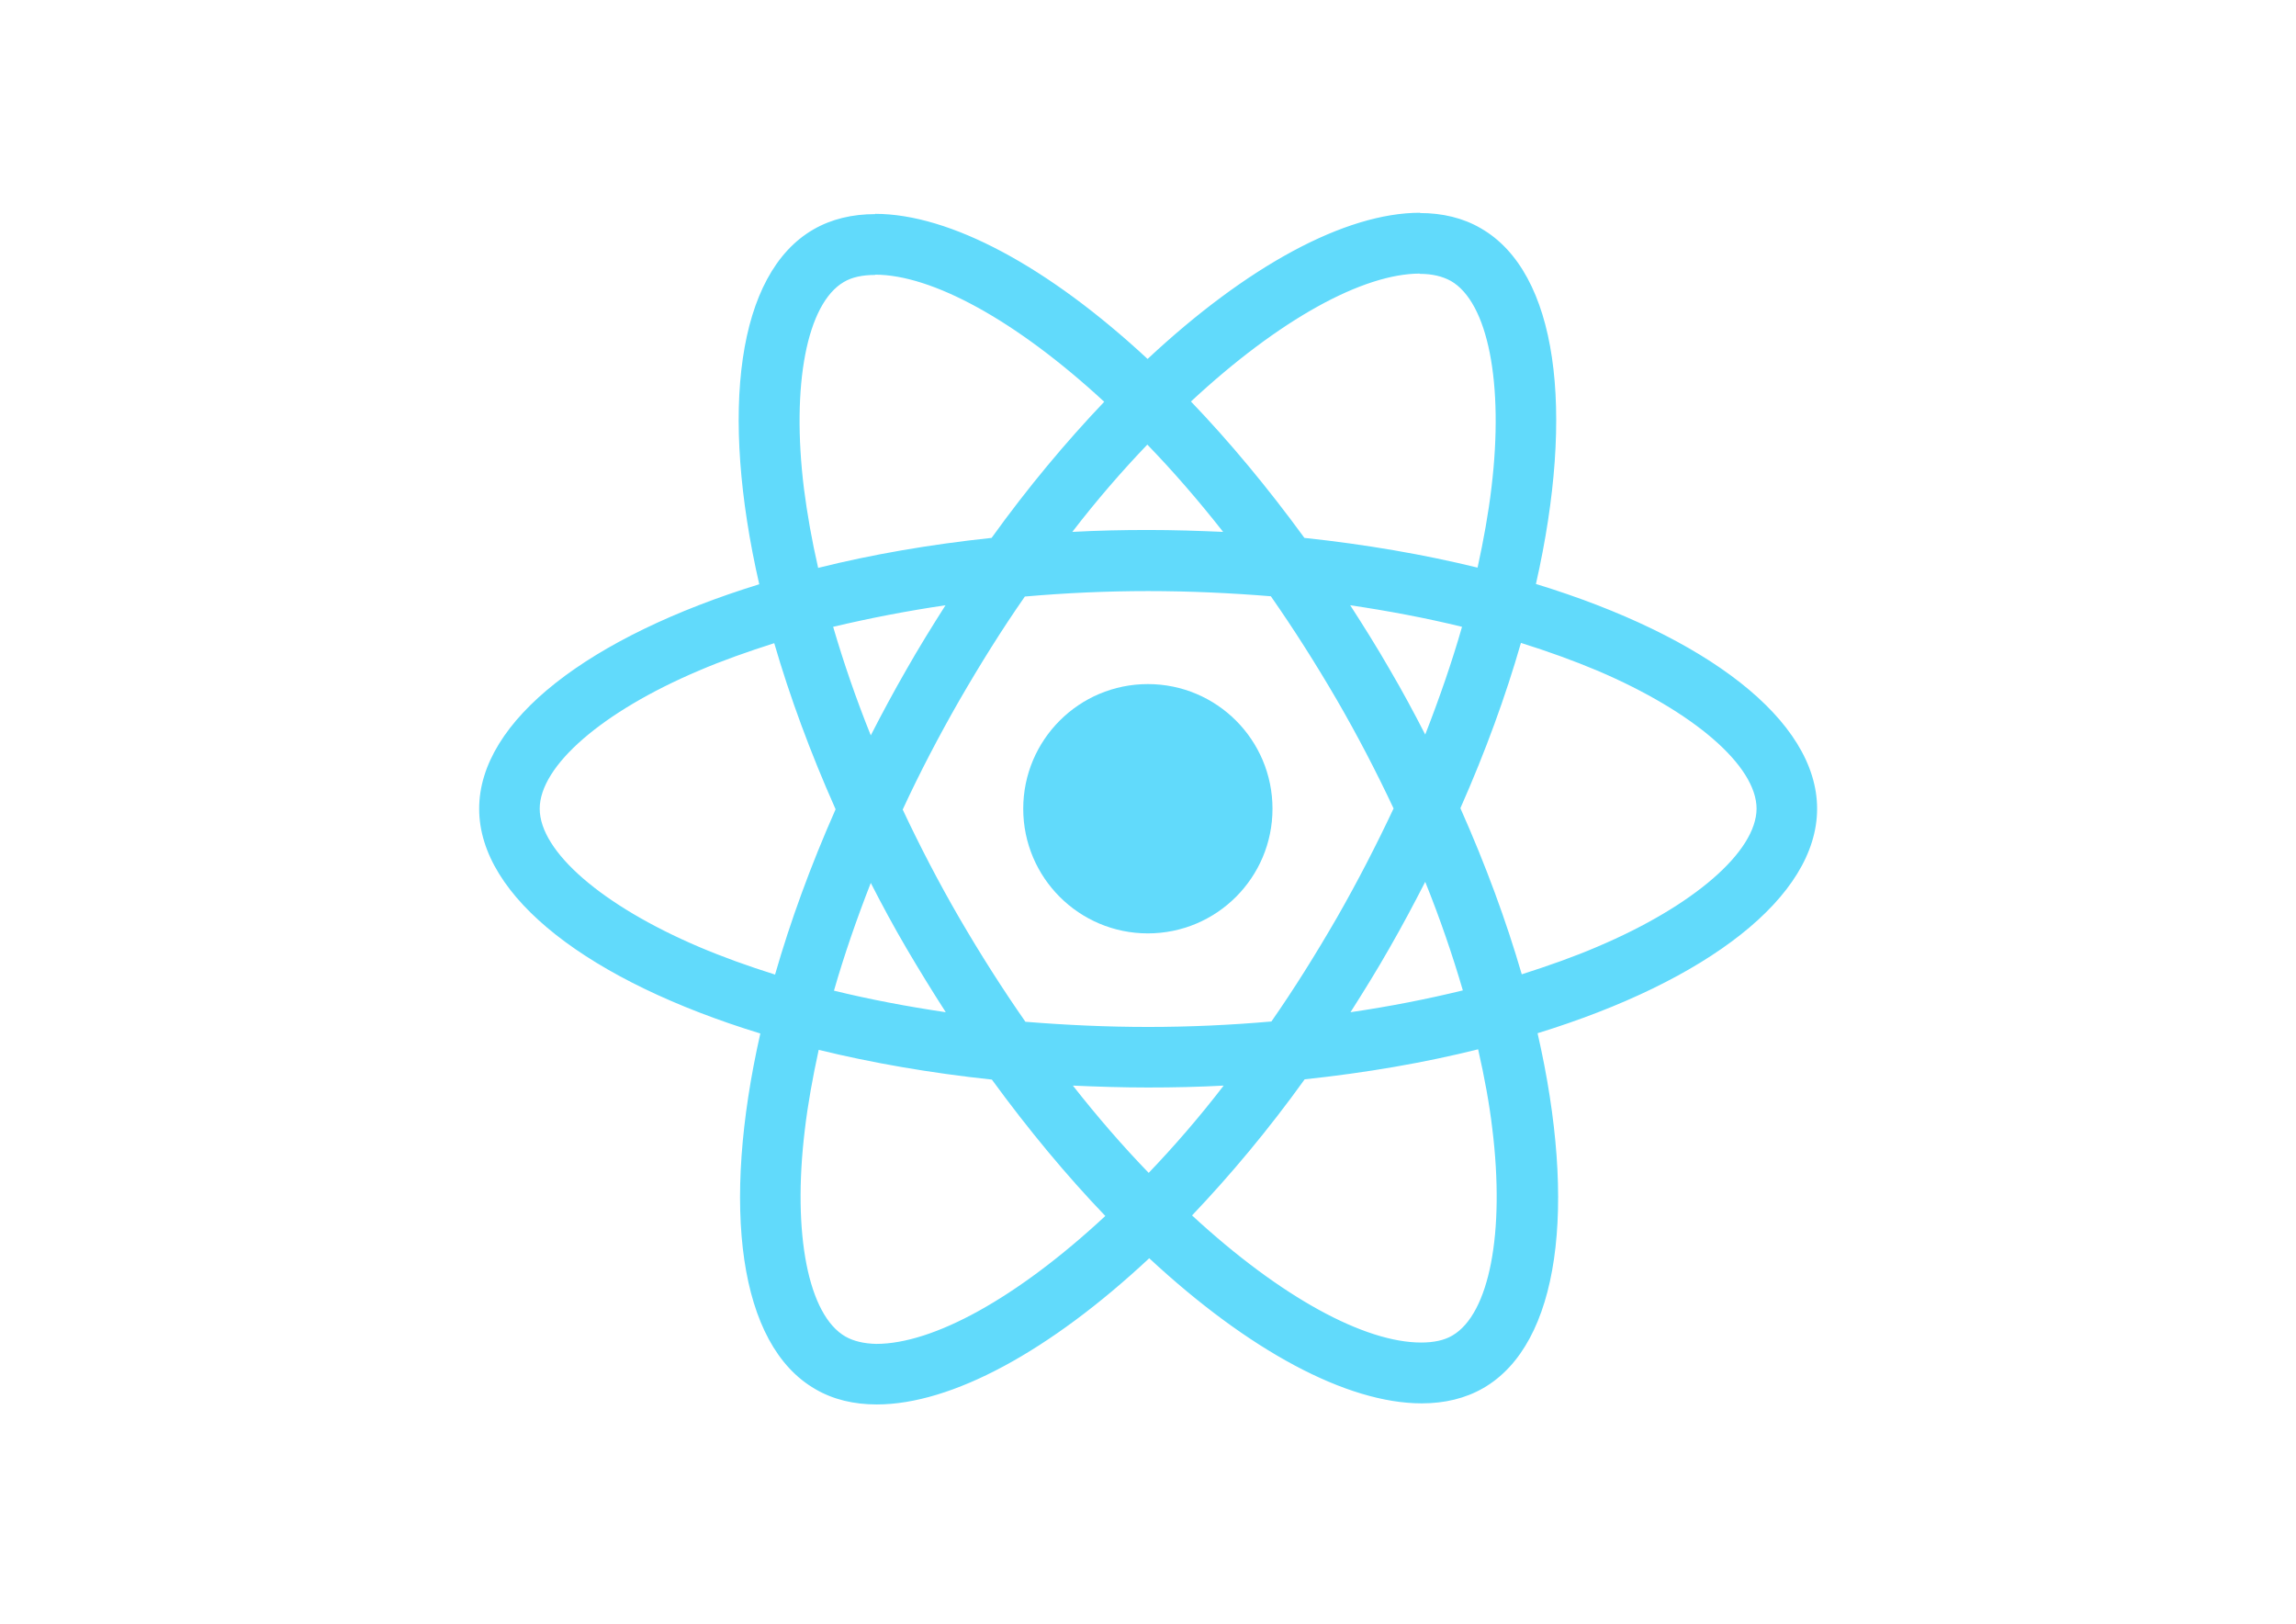
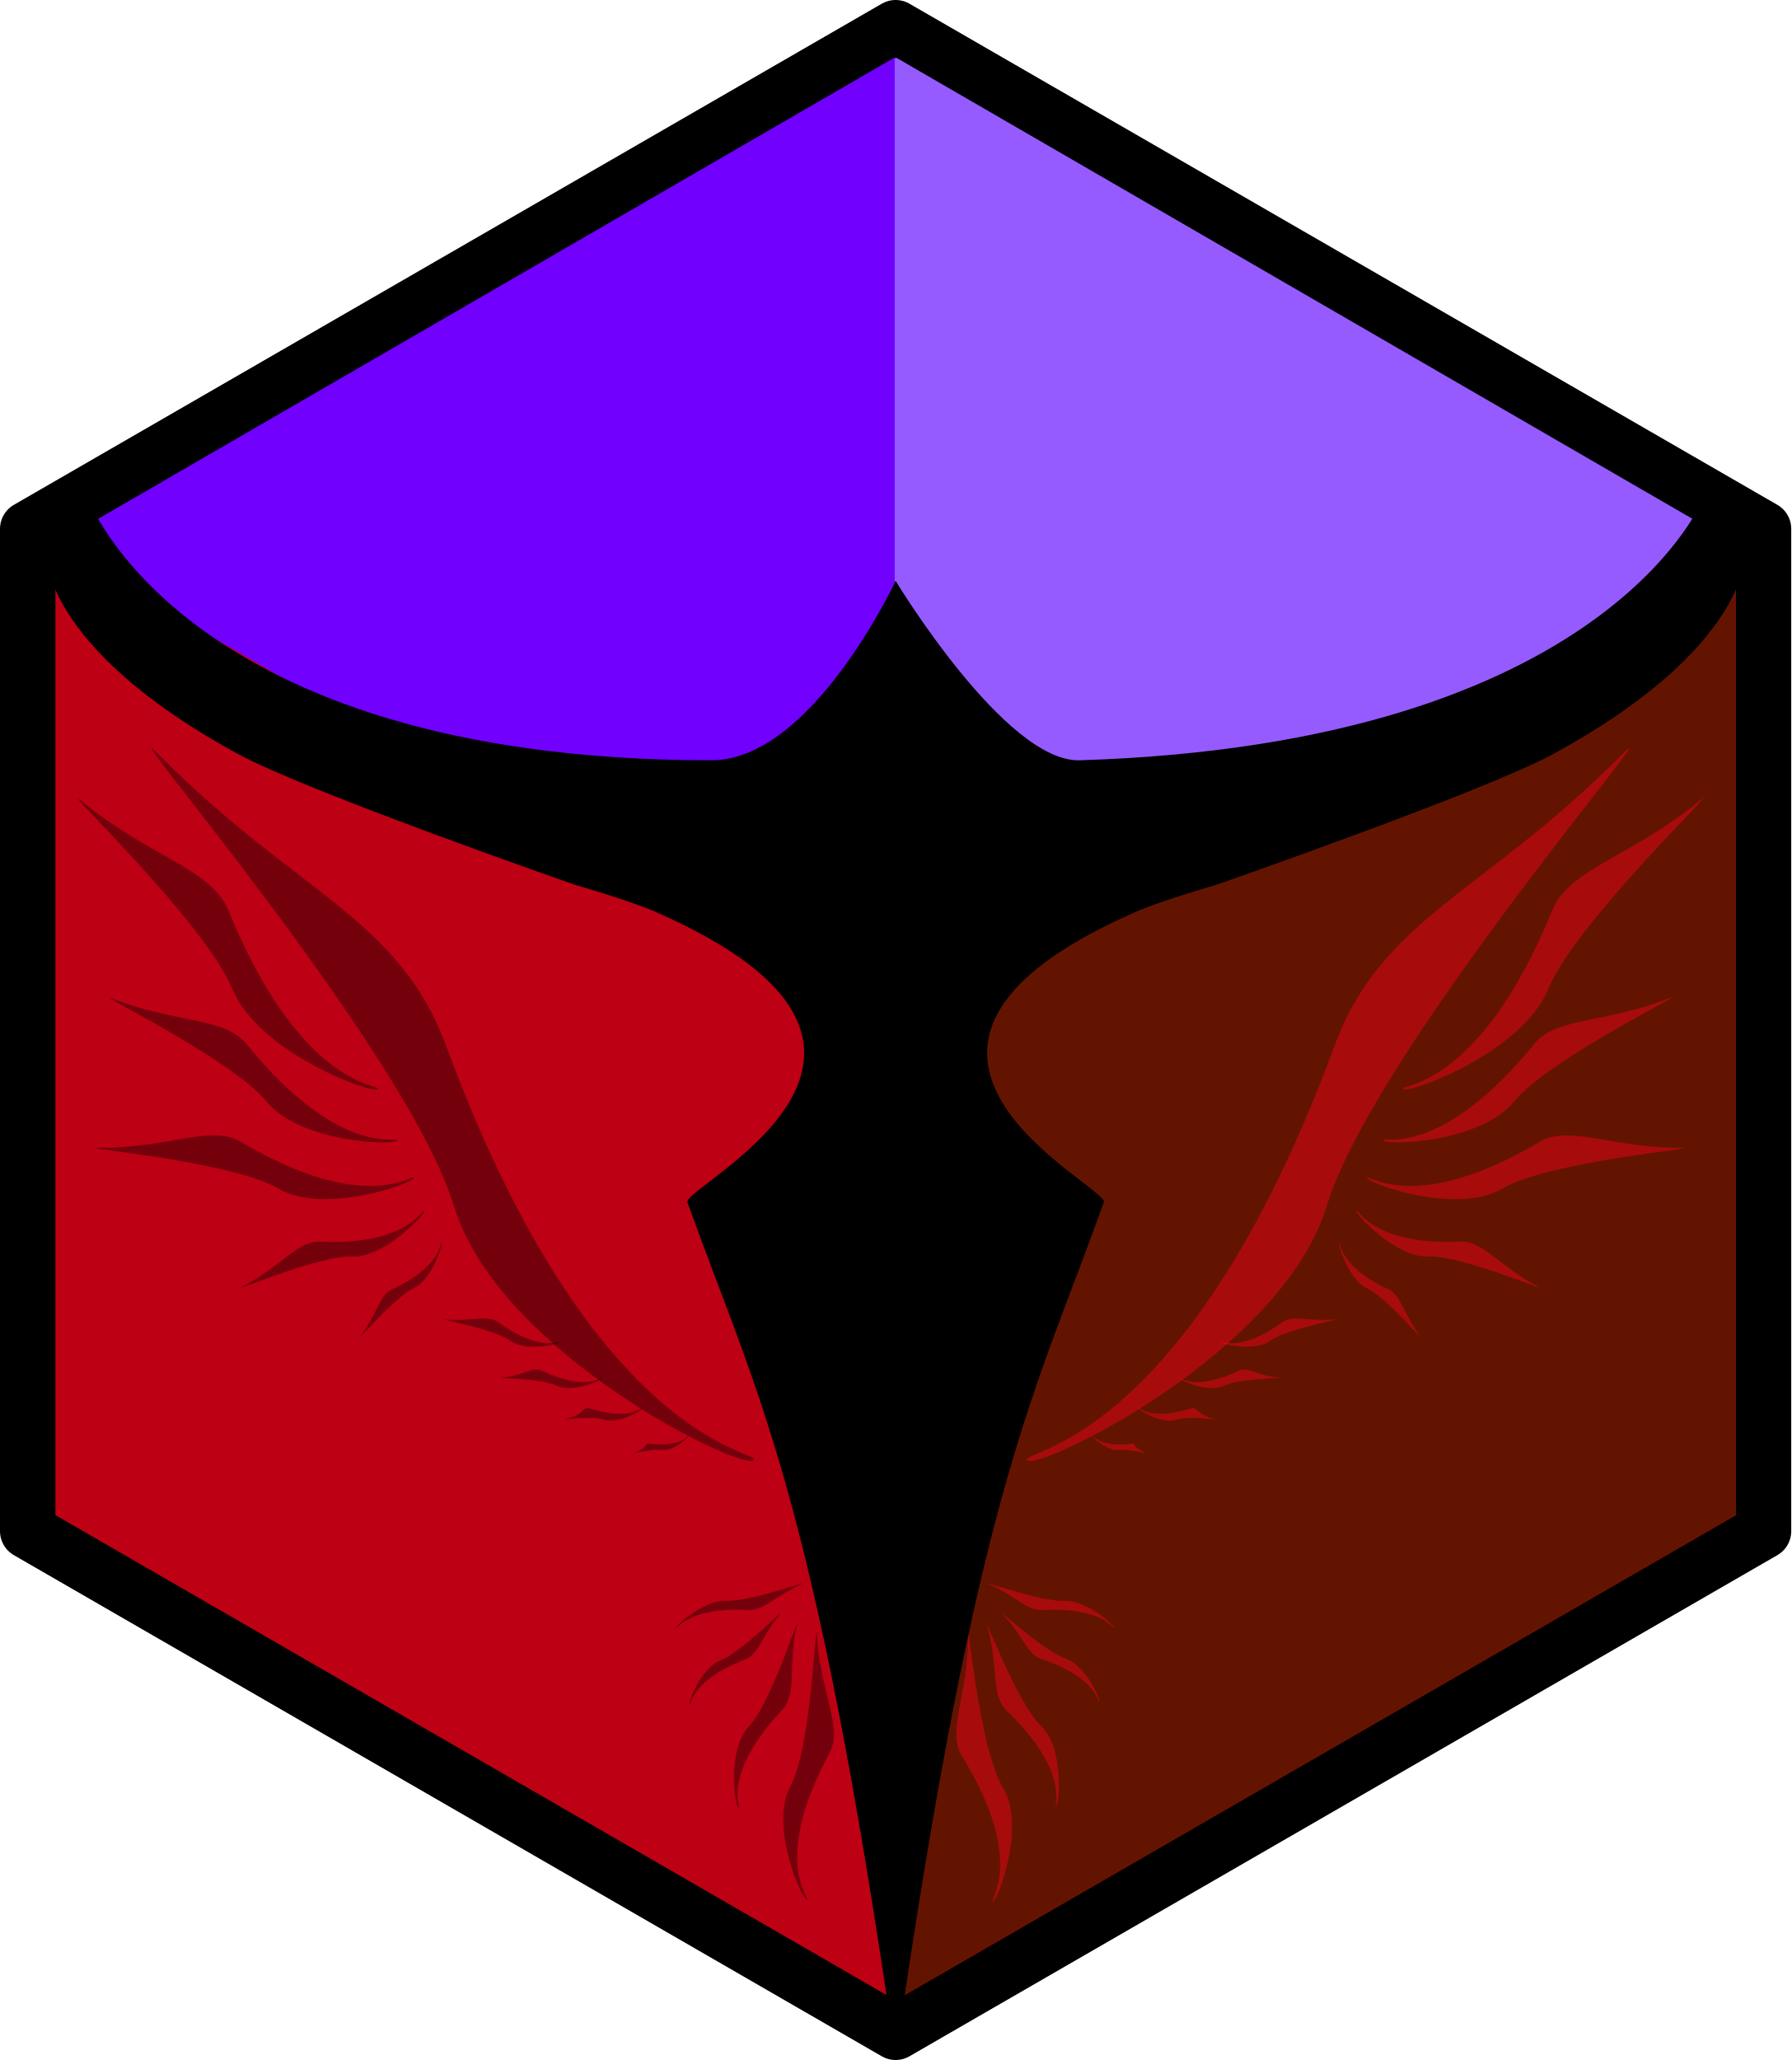
- <svg xmlns="http://www.w3.org/2000/svg" viewBox="0 0 841.9 595.3">
-   <g fill="#61DAFB">
-     <path d="M666.3 296.5c0-32.5-40.7-63.3-103.1-82.4 14.4-63.6 8-114.2-20.2-130.4-6.5-3.8-14.1-5.6-22.4-5.6v22.3c4.6 0 8.3.9 11.4 2.6 13.6 7.8 19.5 37.5 14.9 75.7-1.1 9.4-2.9 19.3-5.1 29.4-19.6-4.8-41-8.5-63.5-10.9-13.5-18.5-27.5-35.3-41.6-50 32.6-30.3 63.2-46.9 84-46.9V78c-27.5 0-63.5 19.6-99.9 53.6-36.4-33.8-72.4-53.2-99.9-53.2v22.3c20.7 0 51.4 16.5 84 46.6-14 14.7-28 31.4-41.3 49.9-22.6 2.4-44 6.1-63.6 11-2.3-10-4-19.7-5.2-29-4.7-38.2 1.1-67.9 14.6-75.8 3-1.8 6.9-2.6 11.5-2.6V78.5c-8.4 0-16 1.8-22.6 5.6-28.1 16.2-34.4 66.7-19.9 130.1-62.2 19.2-102.7 49.9-102.7 82.3 0 32.5 40.7 63.3 103.1 82.4-14.4 63.6-8 114.2 20.2 130.4 6.5 3.8 14.1 5.6 22.5 5.6 27.5 0 63.5-19.6 99.9-53.6 36.4 33.8 72.4 53.2 99.9 53.2 8.4 0 16-1.8 22.6-5.6 28.1-16.2 34.4-66.7 19.9-130.1 62-19.1 102.5-49.9 102.5-82.3zm-130.2-66.7c-3.7 12.9-8.3 26.2-13.5 39.5-4.1-8-8.4-16-13.1-24-4.6-8-9.5-15.8-14.4-23.4 14.2 2.1 27.9 4.7 41 7.9zm-45.8 106.5c-7.8 13.5-15.8 26.3-24.1 38.2-14.9 1.3-30 2-45.2 2-15.1 0-30.2-.7-45-1.9-8.3-11.9-16.4-24.6-24.2-38-7.6-13.1-14.5-26.4-20.8-39.8 6.2-13.4 13.2-26.8 20.7-39.9 7.8-13.5 15.8-26.3 24.1-38.2 14.9-1.3 30-2 45.2-2 15.1 0 30.2.7 45 1.9 8.3 11.9 16.4 24.6 24.2 38 7.6 13.1 14.5 26.4 20.8 39.8-6.3 13.4-13.2 26.8-20.7 39.9zm32.3-13c5.4 13.4 10 26.8 13.8 39.8-13.1 3.2-26.9 5.9-41.2 8 4.9-7.7 9.8-15.6 14.4-23.7 4.6-8 8.9-16.1 13-24.1zM421.2 430c-9.3-9.6-18.6-20.3-27.8-32 9 .4 18.2.7 27.5.7 9.4 0 18.7-.2 27.8-.7-9 11.7-18.3 22.4-27.5 32zm-74.4-58.9c-14.2-2.1-27.9-4.7-41-7.9 3.7-12.9 8.3-26.2 13.5-39.5 4.1 8 8.4 16 13.1 24 4.7 8 9.5 15.8 14.4 23.4zM420.7 163c9.3 9.6 18.6 20.3 27.8 32-9-.4-18.2-.7-27.5-.7-9.4 0-18.7.2-27.8.7 9-11.7 18.3-22.4 27.5-32zm-74 58.9c-4.9 7.7-9.8 15.6-14.4 23.7-4.6 8-8.9 16-13 24-5.4-13.4-10-26.8-13.8-39.8 13.1-3.1 26.9-5.8 41.2-7.9zm-90.5 125.2c-35.4-15.1-58.3-34.9-58.3-50.6 0-15.7 22.9-35.6 58.3-50.6 8.6-3.7 18-7 27.7-10.1 5.7 19.6 13.2 40 22.5 60.9-9.2 20.8-16.6 41.1-22.2 60.6-9.9-3.1-19.3-6.5-28-10.2zM310 490c-13.6-7.8-19.5-37.5-14.9-75.7 1.1-9.4 2.9-19.3 5.1-29.4 19.6 4.8 41 8.5 63.5 10.9 13.5 18.5 27.5 35.3 41.6 50-32.6 30.3-63.2 46.9-84 46.9-4.5-.1-8.3-1-11.3-2.7zm237.2-76.2c4.7 38.2-1.1 67.9-14.6 75.8-3 1.8-6.9 2.6-11.5 2.6-20.7 0-51.4-16.5-84-46.6 14-14.7 28-31.4 41.3-49.9 22.6-2.4 44-6.1 63.6-11 2.3 10.1 4.1 19.8 5.2 29.1zm38.5-66.7c-8.6 3.7-18 7-27.7 10.1-5.7-19.6-13.2-40-22.5-60.9 9.2-20.8 16.6-41.1 22.2-60.6 9.9 3.1 19.3 6.5 28.1 10.2 35.4 15.1 58.3 34.9 58.3 50.6-.1 15.7-23 35.6-58.4 50.6zM320.8 78.4z" />
-     <circle cx="420.9" cy="296.5" r="45.7" />
-     <path d="M520.5 78.1z" />
+ <svg xmlns="http://www.w3.org/2000/svg" width="128.252mm" height="147.479mm" viewBox="0 0 128.252 147.479" version="1.1" id="svg8">
+   <defs id="defs2" />
+   <g id="layer1" transform="translate(-40.1954,-5.546417)">
+     <g style="clip-rule:evenodd;fill-rule:evenodd;stroke-linecap:round;stroke-linejoin:round;stroke-miterlimit:1.5" id="g232" transform="matrix(0.2645833,0,0,0.2645833,24.88784,-4.108198)">
+       <g id="Layer1">
+         <g id="g12" transform="matrix(0.970128,0,0,0.970128,-7.87959,-108.459)">
+           <path id="path10" style="fill:#bd0013;stroke:#000000;stroke-width:15.46px" d="M 317.588,157.142 559.687,296.917 V 576.469 L 317.588,716.245 75.489,576.469 V 296.917 Z" />
+         </g>
+         <g id="g16" transform="translate(11.6925)">
+           <path id="path14" style="fill:#631400" d="M 288.206,315.733 515.907,183.945 515.926,446.443 288.522,577.717 Z" />
+         </g>
+         <g id="g20" transform="matrix(1.28534,0,0,0.69485,-34.9477,-60.9506)">
+           <path id="path18" style="fill:#7100ff" d="M 260.499,162.689 437.631,352.444 260.499,542.198 83.368,352.444 Z" />
+         </g>
+         <g id="g78" transform="matrix(0.680371,-0.0819841,0.0774151,0.720525,32.5308,67.3808)">
+           <g id="g24" transform="translate(0,20.3601)">
+             <path id="path22" style="fill:#170002;fill-opacity:0.44" d="M 275.723,516.579 C 280.935,513.473 214.153,505.922 172.626,349.164 159.491,299.583 120.4,286.05 72.448,228.802 c -22.113,-26.4 84.437,119.966 96.425,179.906 11.363,56.814 101.638,110.978 106.85,107.871 z" />
+           </g>
+           <g id="g28" transform="matrix(0.324708,-0.138348,0.138348,0.324708,-11.5984,272.824)">
+             <path id="path26" style="fill:#170002;fill-opacity:0.44" d="m 275.723,516.579 c 5.212,-3.106 -65.106,-12.89 -96.425,-172.002 -7.297,-37.071 -58.898,-58.527 -106.85,-115.775 -22.113,-26.4 84.437,119.966 96.425,179.906 11.363,56.814 101.638,110.978 106.85,107.871 z" />
+           </g>
+           <g id="g32" transform="matrix(0.257755,-0.241118,0.241118,0.257755,-41.3078,350.347)">
+             <path id="path30" style="fill:#170002;fill-opacity:0.44" d="m 275.723,516.579 c 5.212,-3.106 -65.106,-12.89 -96.425,-172.002 -7.297,-37.071 -58.898,-58.527 -106.85,-115.775 -22.113,-26.4 84.437,119.966 96.425,179.906 11.363,56.814 101.638,110.978 106.85,107.871 z" />
+           </g>
+           <g id="g36" transform="matrix(0.0755003,-0.205148,0.205148,0.0755003,30.3121,447.212)">
+             <path id="path34" style="fill:#170002;fill-opacity:0.44" d="m 275.723,516.579 c 5.212,-3.106 -65.106,-12.89 -96.425,-172.002 -7.297,-37.071 -58.898,-58.527 -106.85,-115.775 -22.113,-26.4 84.437,119.966 96.425,179.906 11.363,56.814 101.638,110.978 106.85,107.871 z" />
+           </g>
+           <g id="g40" transform="matrix(-0.0128738,-0.132262,0.132262,-0.0128738,97.7385,485.552)">
+             <path id="path38" style="fill:#170002;fill-opacity:0.44" d="m 275.723,516.579 c 5.212,-3.106 -65.106,-12.89 -96.425,-172.002 -7.297,-37.071 -58.898,-58.527 -106.85,-115.775 -22.113,-26.4 84.437,119.966 96.425,179.906 11.363,56.814 101.638,110.978 106.85,107.871 z" />
+           </g>
+           <g id="g44" transform="matrix(0.448589,-0.0448222,0.0448222,0.448589,-2.97854,163.121)">
+             <path id="path42" style="fill:#170002;fill-opacity:0.44" d="m 275.723,516.579 c 5.212,-3.106 -65.106,-12.89 -96.425,-172.002 -7.297,-37.071 -58.898,-58.527 -106.85,-115.775 -22.113,-26.4 84.437,119.966 96.425,179.906 11.363,56.814 101.638,110.978 106.85,107.871 z" />
+           </g>
+           <g id="g48" transform="matrix(0.241945,0.198082,-0.223445,0.199247,326.965,544.633)">
+             <path id="path46" style="fill:#170002;fill-opacity:0.44" d="m 275.723,516.579 c 5.212,-3.106 -65.106,-12.89 -96.425,-172.002 -7.297,-37.071 -58.898,-58.527 -106.85,-115.775 -22.113,-26.4 84.437,119.966 96.425,179.906 11.363,56.814 101.638,110.978 106.85,107.871 z" />
+           </g>
+           <g id="g52" transform="matrix(0.128475,0.171881,-0.196889,0.103346,321.555,564.14)">
+             <path id="path50" style="fill:#170002;fill-opacity:0.44" d="m 275.723,516.579 c 5.212,-3.106 -65.106,-12.89 -96.425,-172.002 -7.297,-37.071 -58.898,-58.527 -106.85,-115.775 -22.113,-26.4 84.437,119.966 96.425,179.906 11.363,56.814 101.638,110.978 106.85,107.871 z" />
+           </g>
+           <g id="g56" transform="matrix(0.016599,0.132519,-0.14845,0.00890834,312.489,583.508)">
+             <path id="path54" style="fill:#170002;fill-opacity:0.44" d="m 275.723,516.579 c 5.212,-3.106 -65.106,-12.89 -96.425,-172.002 -7.297,-37.071 -58.898,-58.527 -106.85,-115.775 -22.113,-26.4 84.437,119.966 96.425,179.906 11.363,56.814 101.638,110.978 106.85,107.871 z" />
+           </g>
+           <g id="g60" transform="matrix(-0.0550686,0.122448,-0.139654,-0.0493933,325.684,587.295)">
+             <path id="path58" style="fill:#170002;fill-opacity:0.44" d="m 275.723,516.579 c 5.212,-3.106 -65.106,-12.89 -96.425,-172.002 -7.297,-37.071 -58.898,-58.527 -106.85,-115.775 -22.113,-26.4 84.437,119.966 96.425,179.906 11.363,56.814 101.638,110.978 106.85,107.871 z" />
+           </g>
+           <g id="g64" transform="matrix(0.104097,-0.0813541,0.0813541,0.104097,134.674,452.964)">
+             <path id="path62" style="fill:#170002;fill-opacity:0.44" d="m 275.723,516.579 c 5.212,-3.106 -65.106,-12.89 -96.425,-172.002 -7.297,-37.071 -58.898,-58.527 -106.85,-115.775 -22.113,-26.4 84.437,119.966 96.425,179.906 11.363,56.814 101.638,110.978 106.85,107.871 z" />
+           </g>
+           <g id="g68" transform="matrix(0.0803529,-0.0892956,0.0892956,0.0803529,151.666,482.706)">
+             <path id="path66" style="fill:#170002;fill-opacity:0.44" d="m 275.723,516.579 c 5.212,-3.106 -65.106,-12.89 -96.425,-172.002 -7.297,-37.071 -47.249,-40.75 -95.201,-97.998 -22.113,-26.4 72.788,102.189 84.776,162.129 11.363,56.814 101.638,110.978 106.85,107.871 z" />
+           </g>
+           <g id="g72" transform="matrix(0.058764,-0.0878896,0.0878896,0.058764,173.444,506.111)">
+             <path id="path70" style="fill:#170002;fill-opacity:0.44" d="m 275.723,516.579 c 5.212,-3.106 -65.106,-12.89 -96.425,-172.002 -7.297,-37.071 -25.666,-8.824 -73.618,-66.072 -22.113,-26.4 51.205,70.263 63.193,130.203 11.363,56.814 101.638,110.978 106.85,107.871 z" />
+           </g>
+           <g id="g76" transform="matrix(0.0319121,-0.0724186,0.0724186,0.0319121,205.457,528.184)">
+             <path id="path74" style="fill:#170002;fill-opacity:0.44" d="m 275.723,516.579 c 5.212,-3.106 -65.106,-12.89 -96.425,-172.002 -7.297,-37.071 -9.7,1.023 -57.652,-56.225 -22.113,-26.4 35.239,60.416 47.227,120.356 11.363,56.814 101.638,110.978 106.85,107.871 z" />
+           </g>
+         </g>
+         <g id="g136" transform="matrix(-0.680371,-0.0819841,-0.0774151,0.720525,565.048,67.3808)">
+           <g id="g82" transform="translate(0,20.3601)">
+             <path id="path80" style="fill:#ff0019;fill-opacity:0.44" d="M 275.723,516.579 C 280.935,513.473 214.153,505.922 172.626,349.164 159.491,299.583 120.4,286.05 72.448,228.802 c -22.113,-26.4 84.437,119.966 96.425,179.906 11.363,56.814 101.638,110.978 106.85,107.871 z" />
+           </g>
+           <g id="g86" transform="matrix(0.00880271,0.132818,-0.149062,0.00251679,311.966,585.177)">
+             <path id="path84" style="fill:#ff0019;fill-opacity:0.44" d="m 275.723,516.579 c 5.212,-3.106 -65.106,-12.89 -96.425,-172.002 -7.297,-37.071 -58.898,-58.527 -106.85,-115.775 -22.113,-26.4 84.437,119.966 96.425,179.906 11.363,56.814 101.638,110.978 106.85,107.871 z" />
+           </g>
+           <g id="g90" transform="matrix(0.118425,0.176854,-0.203092,0.0945847,322.177,566.257)">
+             <path id="path88" style="fill:#ff0019;fill-opacity:0.44" d="m 275.723,516.579 c 5.212,-3.106 -65.106,-12.89 -96.425,-172.002 -7.297,-37.071 -58.898,-58.527 -106.85,-115.775 -22.113,-26.4 84.437,119.966 96.425,179.906 11.363,56.814 101.638,110.978 106.85,107.871 z" />
+           </g>
+           <g id="g94" transform="matrix(-0.0550686,0.122448,-0.139654,-0.0493933,321.821,586.855)">
+             <path id="path92" style="fill:#ff0019;fill-opacity:0.44" d="m 275.723,516.579 c 5.212,-3.106 -65.106,-12.89 -96.425,-172.002 -7.297,-37.071 -58.898,-58.527 -106.85,-115.775 -22.113,-26.4 84.437,119.966 96.425,179.906 11.363,56.814 101.638,110.978 106.85,107.871 z" />
+           </g>
+           <g id="g98" transform="matrix(0.324708,-0.138348,0.138348,0.324708,-11.5984,272.824)">
+             <path id="path96" style="fill:#ff0019;fill-opacity:0.44" d="m 275.723,516.579 c 5.212,-3.106 -65.106,-12.89 -96.425,-172.002 -7.297,-37.071 -58.898,-58.527 -106.85,-115.775 -22.113,-26.4 84.437,119.966 96.425,179.906 11.363,56.814 101.638,110.978 106.85,107.871 z" />
+           </g>
+           <g id="g102" transform="matrix(0.230419,0.207837,-0.235313,0.189049,328.74,547.043)">
+             <path id="path100" style="fill:#ff0019;fill-opacity:0.44" d="m 275.723,516.579 c 5.212,-3.106 -65.106,-12.89 -96.425,-172.002 -7.297,-37.071 -58.898,-58.527 -106.85,-115.775 -22.113,-26.4 84.437,119.966 96.425,179.906 11.363,56.814 101.638,110.978 106.85,107.871 z" />
+           </g>
+           <g id="g106" transform="matrix(0.257755,-0.241118,0.241118,0.257755,-41.3078,350.347)">
+             <path id="path104" style="fill:#ff0019;fill-opacity:0.44" d="m 275.723,516.579 c 5.212,-3.106 -65.106,-12.89 -96.425,-172.002 -7.297,-37.071 -58.898,-58.527 -106.85,-115.775 -22.113,-26.4 84.437,119.966 96.425,179.906 11.363,56.814 101.638,110.978 106.85,107.871 z" />
+           </g>
+           <g id="g110" transform="matrix(0.0755003,-0.205148,0.205148,0.0755003,30.3121,447.212)">
+             <path id="path108" style="fill:#ff0019;fill-opacity:0.44" d="m 275.723,516.579 c 5.212,-3.106 -65.106,-12.89 -96.425,-172.002 -7.297,-37.071 -58.898,-58.527 -106.85,-115.775 -22.113,-26.4 84.437,119.966 96.425,179.906 11.363,56.814 101.638,110.978 106.85,107.871 z" />
+           </g>
+           <g id="g114" transform="matrix(-0.0128738,-0.132262,0.132262,-0.0128738,97.7385,485.552)">
+             <path id="path112" style="fill:#ff0019;fill-opacity:0.44" d="m 275.723,516.579 c 5.212,-3.106 -65.106,-12.89 -96.425,-172.002 -7.297,-37.071 -58.898,-58.527 -106.85,-115.775 -22.113,-26.4 84.437,119.966 96.425,179.906 11.363,56.814 101.638,110.978 106.85,107.871 z" />
+           </g>
+           <g id="g118" transform="matrix(0.448589,-0.0448222,0.0448222,0.448589,-2.97854,163.121)">
+             <path id="path116" style="fill:#ff0019;fill-opacity:0.44" d="m 275.723,516.579 c 5.212,-3.106 -65.106,-12.89 -96.425,-172.002 -7.297,-37.071 -58.898,-58.527 -106.85,-115.775 -22.113,-26.4 84.437,119.966 96.425,179.906 11.363,56.814 101.638,110.978 106.85,107.871 z" />
+           </g>
+           <g id="g122" transform="matrix(0.104097,-0.0813541,0.0813541,0.104097,134.674,452.964)">
+             <path id="path120" style="fill:#ff0019;fill-opacity:0.44" d="m 275.723,516.579 c 5.212,-3.106 -65.106,-12.89 -96.425,-172.002 -7.297,-37.071 -58.898,-58.527 -106.85,-115.775 -22.113,-26.4 84.437,119.966 96.425,179.906 11.363,56.814 101.638,110.978 106.85,107.871 z" />
+           </g>
+           <g id="g126" transform="matrix(0.0803529,-0.0892956,0.0892956,0.0803529,151.666,482.706)">
+             <path id="path124" style="fill:#ff0019;fill-opacity:0.44" d="m 275.723,516.579 c 5.212,-3.106 -65.106,-12.89 -96.425,-172.002 -7.297,-37.071 -47.249,-40.75 -95.201,-97.998 -22.113,-26.4 72.788,102.189 84.776,162.129 11.363,56.814 101.638,110.978 106.85,107.871 z" />
+           </g>
+           <g id="g130" transform="matrix(0.058764,-0.0878896,0.0878896,0.058764,173.444,506.111)">
+             <path id="path128" style="fill:#ff0019;fill-opacity:0.44" d="m 275.723,516.579 c 5.212,-3.106 -65.106,-12.89 -96.425,-172.002 -7.297,-37.071 -25.666,-8.824 -73.618,-66.072 -22.113,-26.4 51.205,70.263 63.193,130.203 11.363,56.814 101.638,110.978 106.85,107.871 z" />
+           </g>
+           <g id="g134" transform="matrix(0.0319121,-0.0724186,0.0724186,0.0319121,205.457,528.184)">
+             <path id="path132" style="fill:#ff0019;fill-opacity:0.44" d="m 275.723,516.579 c 5.212,-3.106 -65.106,-12.89 -96.425,-172.002 -7.297,-37.071 -9.7,1.023 -57.652,-56.225 -22.113,-26.4 35.239,60.416 47.227,120.356 11.363,56.814 101.638,110.978 106.85,107.871 z" />
+           </g>
+         </g>
+         <g id="g140" transform="translate(12.2169,0.0124351)">
+           <path id="path138" style="fill:#955bff" d="m 287.762,52.341 0.427,-0.247 227.673,131.851 -227.673,131.851 -0.427,-0.247 z" />
+         </g>
+       </g>
+       <g transform="matrix(1.10684,0,0,1.09099,-29.5605,-24.6207)" id="Layer-1">
+         <g id="g145" transform="matrix(0.870175,0,0,0.886975,32.985,34.0588)">
+           <path id="path143" d="M 304.5,600 C 281.445,440.222 265.607,415.3 246.006,360.953 c -1.612,-4.471 80.437,-42.383 -9.173,-81.31 -7.257,-3.152 -22.517,-7.505 -22.517,-7.505 0,0 -75.263,-26.087 -94.552,-36.536 C 63.812,205.29 65.647,178.735 65.647,178.735 l 11.5,-15.515 c 0,0 26.233,74.122 175.608,74.122 28.262,0 51.712,-50.118 51.712,-50.118 h 0.033 c 2.549,2.906 6.066,402.304 -0.033,412.776 z" />
+         </g>
+         <g id="g149" transform="matrix(-0.870175,0,0,0.886975,562.92,34.0588)">
+           <path id="path147" d="M 304.5,600 C 281.445,440.222 265.607,415.3 246.006,360.953 c -1.612,-4.471 80.437,-42.383 -9.173,-81.31 -7.257,-3.152 -22.517,-7.505 -22.517,-7.505 0,0 -75.263,-26.087 -94.552,-36.536 C 63.812,205.29 65.647,178.735 65.647,178.735 l 11.5,-15.515 c 0,0 26.303,69.458 175.608,74.122 20.911,0.653 51.712,-50.118 51.712,-50.118 h 0.033 c 2.549,2.906 6.066,402.304 -0.033,412.776 z" />
+         </g>
+       </g>
+     </g>
  </g>
</svg>
